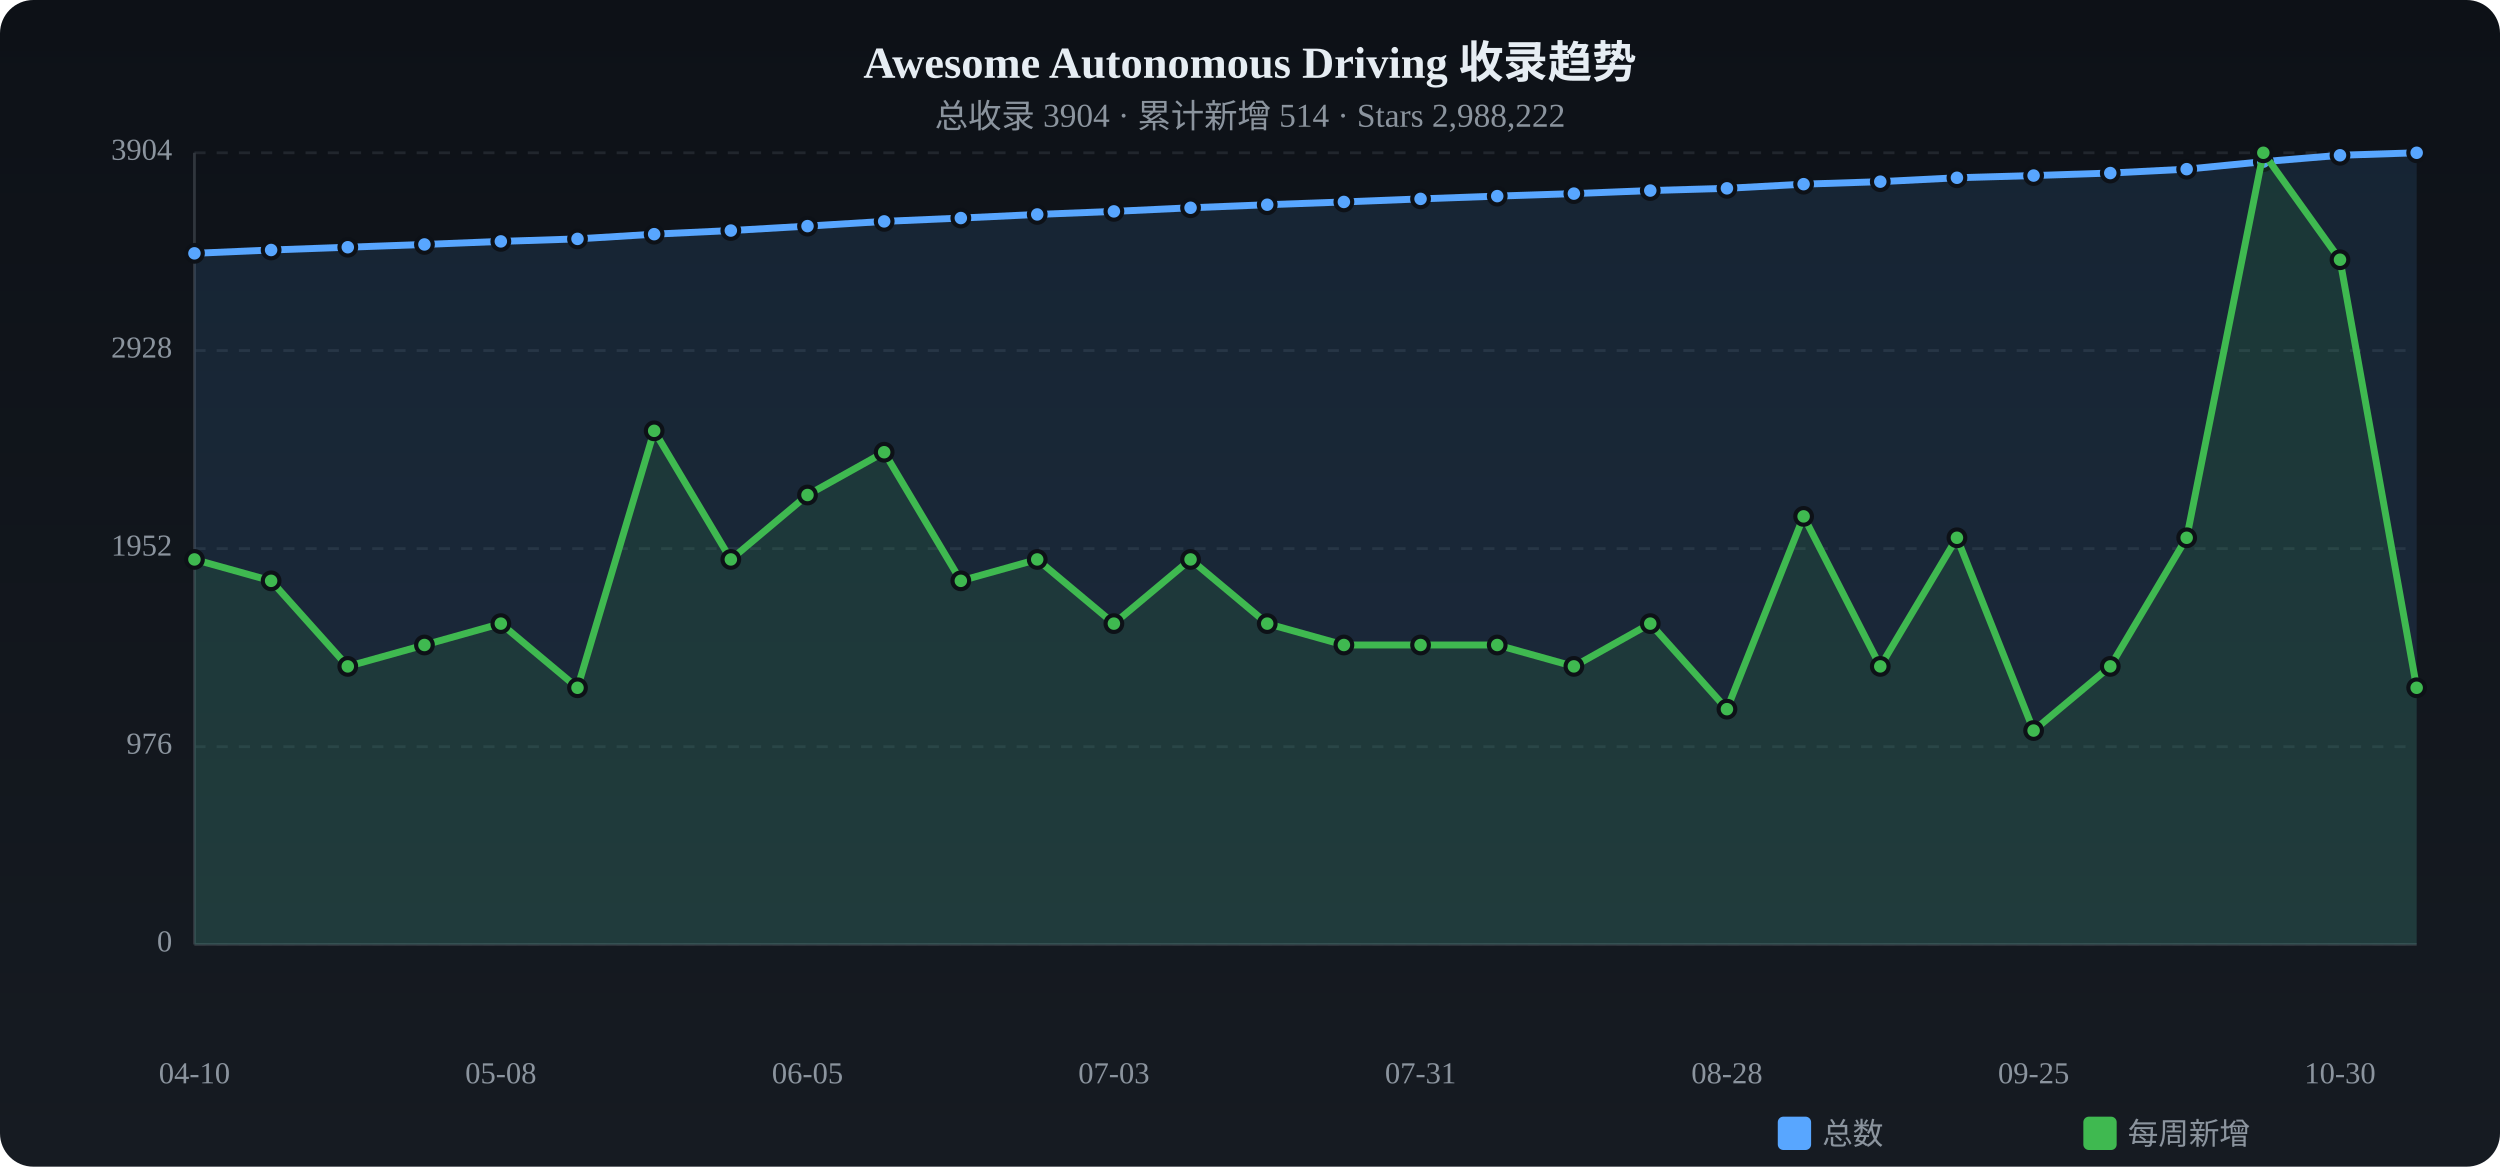
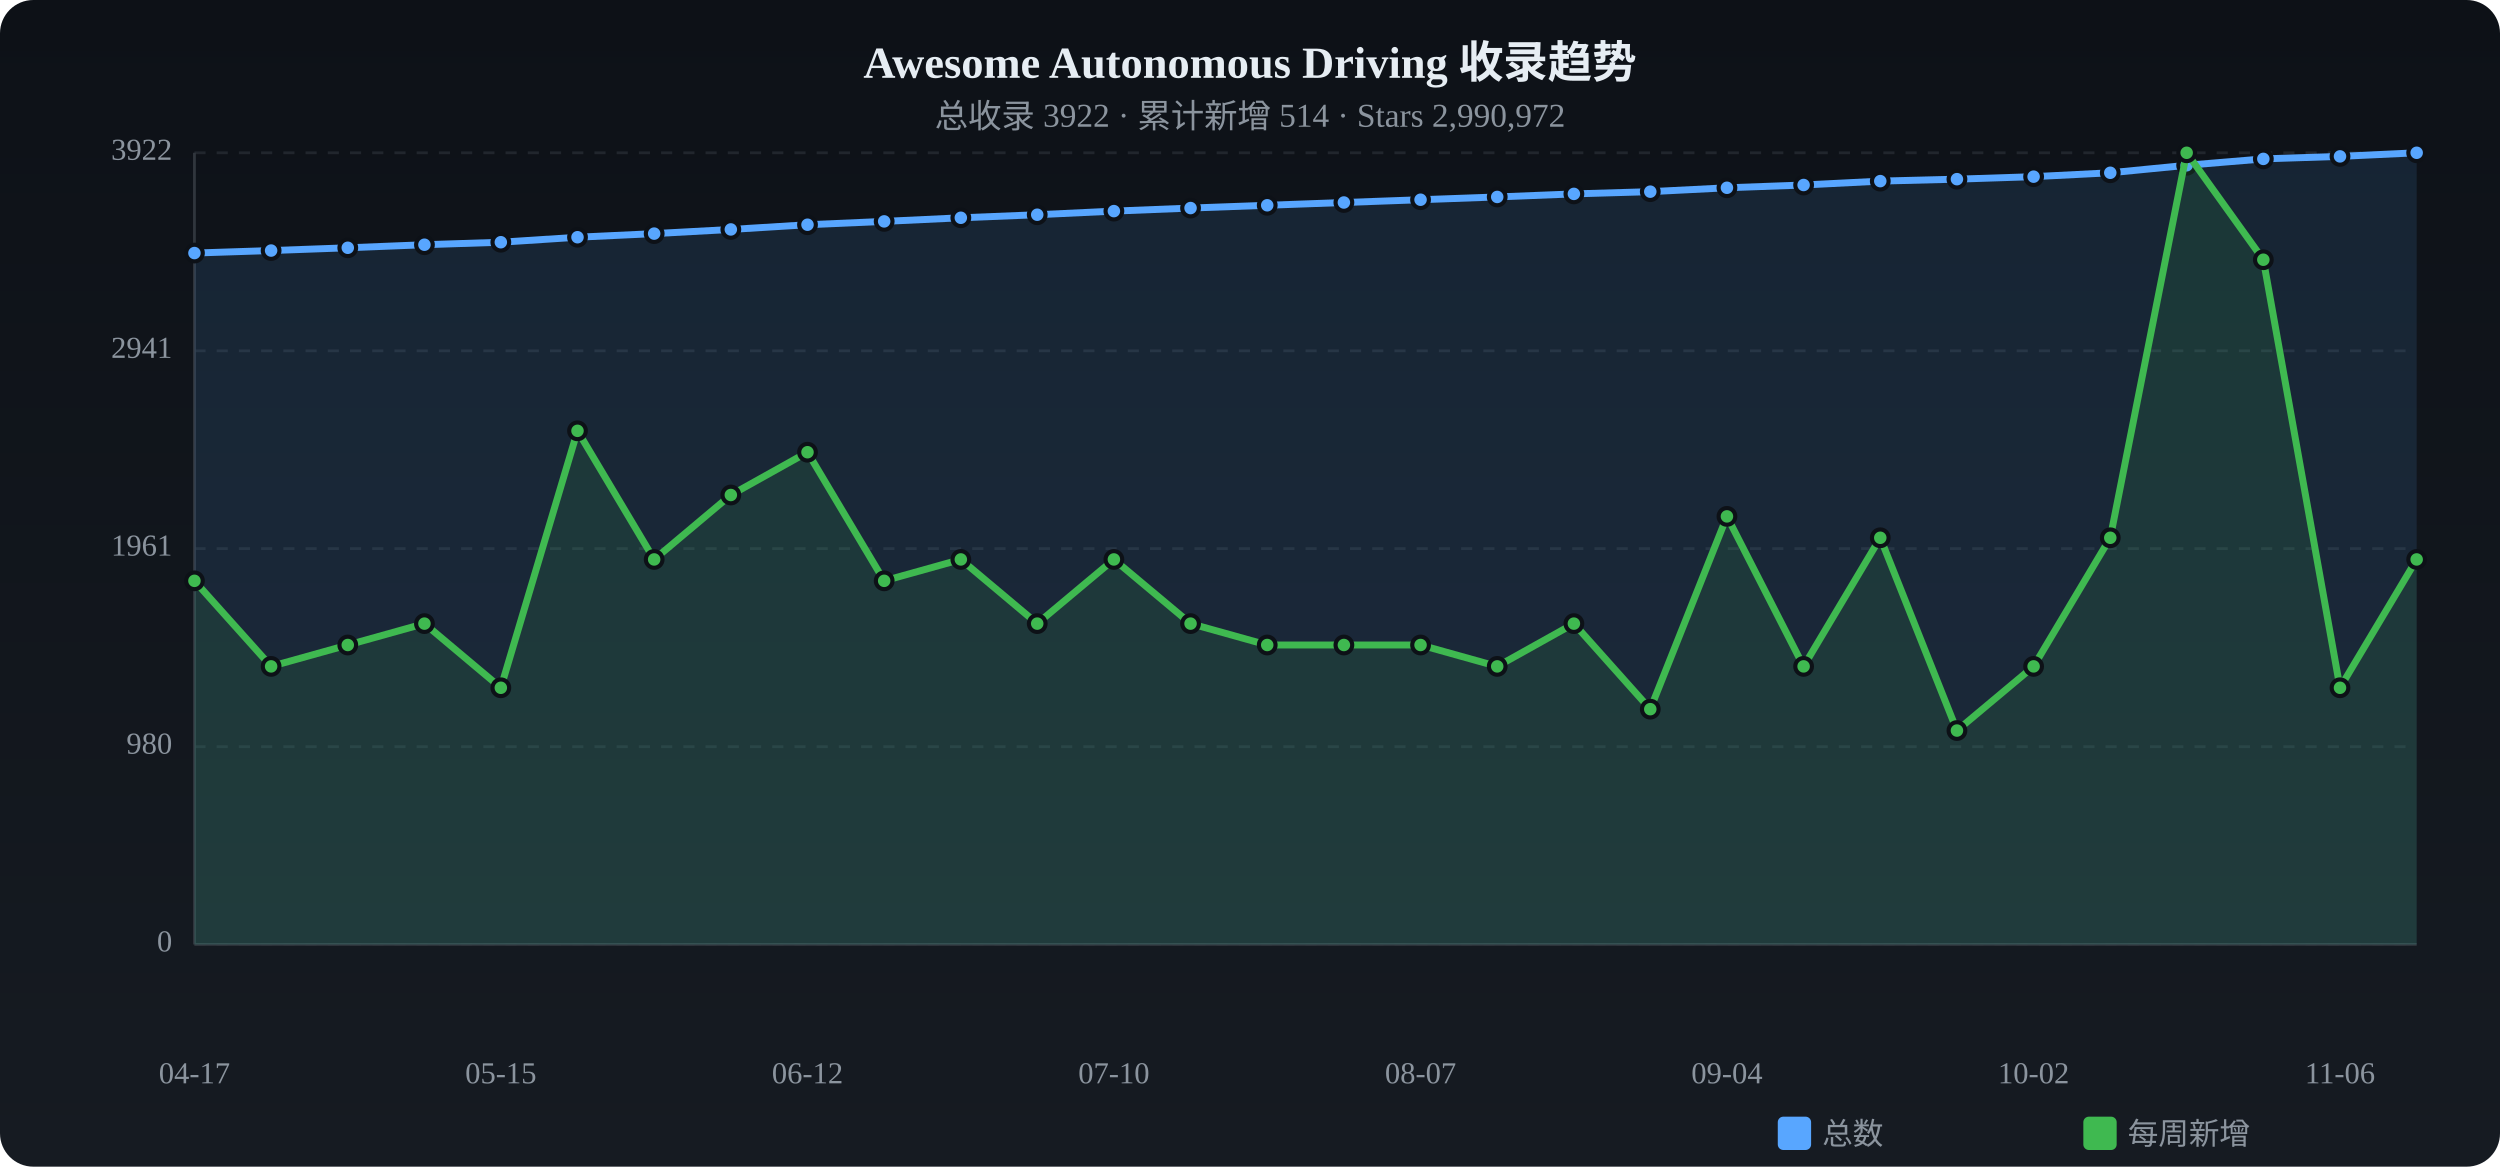
<svg xmlns="http://www.w3.org/2000/svg" viewBox="0 0 900 420" width="900" height="420">
  <defs>
    <linearGradient id="tbg" x1="0%" y1="0%" x2="0%" y2="100%">
      <stop offset="0%" stop-color="#0d1117" />
      <stop offset="100%" stop-color="#161b22" />
    </linearGradient>
  </defs>
  <rect width="900" height="420" rx="12" fill="url(#tbg)" />
  <text x="450.0" y="28" text-anchor="middle" fill="#e6edf3" font-size="16" font-weight="bold">Awesome Autonomous Driving 收录趋势</text>
-   <text x="450.0" y="46" text-anchor="middle" fill="#8b949e" font-size="12">总收录 3904 · 累计新增 514 · Stars 2,988,222</text>
+   <text x="450.0" y="46" text-anchor="middle" fill="#8b949e" font-size="12">总收录 3922 · 累计新增 514 · Stars 2,990,972</text>
  <text x="62" y="340.0" text-anchor="end" fill="#8b949e" font-size="11" dominant-baseline="middle">0</text>
  <line x1="70" y1="340.0" x2="870" y2="340.0" stroke="#21262d" stroke-dasharray="4 4" />
-   <text x="62" y="268.8" text-anchor="end" fill="#8b949e" font-size="11" dominant-baseline="middle">976</text>
+   <text x="62" y="268.8" text-anchor="end" fill="#8b949e" font-size="11" dominant-baseline="middle">980</text>
  <line x1="70" y1="268.8" x2="870" y2="268.8" stroke="#21262d" stroke-dasharray="4 4" />
-   <text x="62" y="197.5" text-anchor="end" fill="#8b949e" font-size="11" dominant-baseline="middle">1952</text>
+   <text x="62" y="197.5" text-anchor="end" fill="#8b949e" font-size="11" dominant-baseline="middle">1961</text>
  <line x1="70" y1="197.5" x2="870" y2="197.5" stroke="#21262d" stroke-dasharray="4 4" />
-   <text x="62" y="126.2" text-anchor="end" fill="#8b949e" font-size="11" dominant-baseline="middle">2928</text>
-   <line x1="70" y1="126.2" x2="870" y2="126.2" stroke="#21262d" stroke-dasharray="4 4" />
-   <text x="62" y="55.0" text-anchor="end" fill="#8b949e" font-size="11" dominant-baseline="middle">3904</text>
+   <text x="62" y="126.3" text-anchor="end" fill="#8b949e" font-size="11" dominant-baseline="middle">2941</text>
+   <line x1="70" y1="126.3" x2="870" y2="126.3" stroke="#21262d" stroke-dasharray="4 4" />
+   <text x="62" y="55.0" text-anchor="end" fill="#8b949e" font-size="11" dominant-baseline="middle">3922</text>
  <line x1="70" y1="55.0" x2="870" y2="55.0" stroke="#21262d" stroke-dasharray="4 4" />
  <line x1="70" y1="55" x2="70" y2="340" stroke="#30363d" />
  <line x1="70" y1="340" x2="870" y2="340" stroke="#30363d" />
-   <path d="M70.0,91.2 L97.6,90.0 L125.2,89.0 L152.8,88.0 L180.3,86.9 L207.9,86.0 L235.5,84.3 L263.1,83.0 L290.7,81.4 L318.3,79.7 L345.9,78.5 L373.4,77.2 L401.0,76.1 L428.6,74.8 L456.2,73.7 L483.8,72.7 L511.4,71.6 L539.0,70.6 L566.6,69.7 L594.1,68.6 L621.7,67.8 L649.3,66.3 L676.9,65.4 L704.5,64.0 L732.1,63.2 L759.7,62.3 L787.2,60.9 L814.8,58.2 L842.4,55.9 L870.0,55.0 L870.0,340 L70.0,340 Z" fill="#58a6ff" opacity="0.12" />
-   <polyline points="70.0,91.2 97.6,90.0 125.2,89.0 152.8,88.0 180.3,86.9 207.9,86.0 235.5,84.3 263.1,83.0 290.7,81.4 318.3,79.7 345.9,78.5 373.4,77.2 401.0,76.1 428.6,74.8 456.2,73.7 483.8,72.7 511.4,71.6 539.0,70.6 566.6,69.7 594.1,68.6 621.7,67.8 649.3,66.3 676.9,65.4 704.5,64.0 732.1,63.2 759.7,62.3 787.2,60.9 814.8,58.2 842.4,55.9 870.0,55.0" fill="none" stroke="#58a6ff" stroke-width="2.5" stroke-linecap="round" stroke-linejoin="round" />
-   <circle cx="70.0" cy="91.2" r="3" fill="#58a6ff" stroke="#0d1117" stroke-width="1.5" />
-   <circle cx="97.6" cy="90.0" r="3" fill="#58a6ff" stroke="#0d1117" stroke-width="1.5" />
-   <circle cx="125.2" cy="89.0" r="3" fill="#58a6ff" stroke="#0d1117" stroke-width="1.5" />
-   <circle cx="152.8" cy="88.0" r="3" fill="#58a6ff" stroke="#0d1117" stroke-width="1.5" />
-   <circle cx="180.3" cy="86.9" r="3" fill="#58a6ff" stroke="#0d1117" stroke-width="1.5" />
-   <circle cx="207.9" cy="86.0" r="3" fill="#58a6ff" stroke="#0d1117" stroke-width="1.5" />
-   <circle cx="235.5" cy="84.3" r="3" fill="#58a6ff" stroke="#0d1117" stroke-width="1.5" />
-   <circle cx="263.1" cy="83.0" r="3" fill="#58a6ff" stroke="#0d1117" stroke-width="1.5" />
-   <circle cx="290.7" cy="81.4" r="3" fill="#58a6ff" stroke="#0d1117" stroke-width="1.5" />
+   <path d="M70.0,91.1 L97.6,90.2 L125.2,89.2 L152.8,88.1 L180.3,87.2 L207.9,85.4 L235.5,84.1 L263.1,82.6 L290.7,80.9 L318.3,79.7 L345.9,78.4 L373.4,77.3 L401.0,76.0 L428.6,74.9 L456.2,73.9 L483.8,72.9 L511.4,71.9 L539.0,70.9 L566.6,69.8 L594.1,69.0 L621.7,67.6 L649.3,66.6 L676.9,65.2 L704.5,64.5 L732.1,63.6 L759.7,62.2 L787.2,59.5 L814.8,57.2 L842.4,56.3 L870.0,55.0 L870.0,340 L70.0,340 Z" fill="#58a6ff" opacity="0.12" />
+   <polyline points="70.0,91.1 97.6,90.2 125.2,89.2 152.8,88.1 180.3,87.2 207.9,85.4 235.5,84.1 263.1,82.6 290.7,80.9 318.3,79.7 345.9,78.4 373.4,77.3 401.0,76.0 428.6,74.9 456.2,73.9 483.8,72.9 511.4,71.9 539.0,70.9 566.6,69.8 594.1,69.0 621.7,67.6 649.3,66.6 676.9,65.2 704.5,64.5 732.1,63.6 759.7,62.2 787.2,59.5 814.8,57.2 842.4,56.3 870.0,55.0" fill="none" stroke="#58a6ff" stroke-width="2.5" stroke-linecap="round" stroke-linejoin="round" />
+   <circle cx="70.0" cy="91.1" r="3" fill="#58a6ff" stroke="#0d1117" stroke-width="1.5" />
+   <circle cx="97.6" cy="90.2" r="3" fill="#58a6ff" stroke="#0d1117" stroke-width="1.5" />
+   <circle cx="125.2" cy="89.2" r="3" fill="#58a6ff" stroke="#0d1117" stroke-width="1.5" />
+   <circle cx="152.8" cy="88.1" r="3" fill="#58a6ff" stroke="#0d1117" stroke-width="1.5" />
+   <circle cx="180.3" cy="87.2" r="3" fill="#58a6ff" stroke="#0d1117" stroke-width="1.5" />
+   <circle cx="207.9" cy="85.4" r="3" fill="#58a6ff" stroke="#0d1117" stroke-width="1.5" />
+   <circle cx="235.5" cy="84.1" r="3" fill="#58a6ff" stroke="#0d1117" stroke-width="1.5" />
+   <circle cx="263.1" cy="82.6" r="3" fill="#58a6ff" stroke="#0d1117" stroke-width="1.5" />
+   <circle cx="290.7" cy="80.9" r="3" fill="#58a6ff" stroke="#0d1117" stroke-width="1.5" />
  <circle cx="318.3" cy="79.7" r="3" fill="#58a6ff" stroke="#0d1117" stroke-width="1.5" />
-   <circle cx="345.9" cy="78.5" r="3" fill="#58a6ff" stroke="#0d1117" stroke-width="1.5" />
-   <circle cx="373.4" cy="77.2" r="3" fill="#58a6ff" stroke="#0d1117" stroke-width="1.5" />
-   <circle cx="401.0" cy="76.1" r="3" fill="#58a6ff" stroke="#0d1117" stroke-width="1.5" />
-   <circle cx="428.6" cy="74.8" r="3" fill="#58a6ff" stroke="#0d1117" stroke-width="1.5" />
-   <circle cx="456.2" cy="73.7" r="3" fill="#58a6ff" stroke="#0d1117" stroke-width="1.5" />
-   <circle cx="483.8" cy="72.7" r="3" fill="#58a6ff" stroke="#0d1117" stroke-width="1.5" />
-   <circle cx="511.4" cy="71.6" r="3" fill="#58a6ff" stroke="#0d1117" stroke-width="1.5" />
-   <circle cx="539.0" cy="70.6" r="3" fill="#58a6ff" stroke="#0d1117" stroke-width="1.5" />
-   <circle cx="566.6" cy="69.7" r="3" fill="#58a6ff" stroke="#0d1117" stroke-width="1.5" />
-   <circle cx="594.1" cy="68.6" r="3" fill="#58a6ff" stroke="#0d1117" stroke-width="1.5" />
-   <circle cx="621.7" cy="67.8" r="3" fill="#58a6ff" stroke="#0d1117" stroke-width="1.5" />
-   <circle cx="649.3" cy="66.3" r="3" fill="#58a6ff" stroke="#0d1117" stroke-width="1.5" />
-   <circle cx="676.9" cy="65.4" r="3" fill="#58a6ff" stroke="#0d1117" stroke-width="1.5" />
-   <circle cx="704.5" cy="64.0" r="3" fill="#58a6ff" stroke="#0d1117" stroke-width="1.5" />
-   <circle cx="732.1" cy="63.2" r="3" fill="#58a6ff" stroke="#0d1117" stroke-width="1.5" />
-   <circle cx="759.7" cy="62.3" r="3" fill="#58a6ff" stroke="#0d1117" stroke-width="1.5" />
-   <circle cx="787.2" cy="60.9" r="3" fill="#58a6ff" stroke="#0d1117" stroke-width="1.5" />
-   <circle cx="814.8" cy="58.2" r="3" fill="#58a6ff" stroke="#0d1117" stroke-width="1.5" />
-   <circle cx="842.4" cy="55.9" r="3" fill="#58a6ff" stroke="#0d1117" stroke-width="1.5" />
+   <circle cx="345.9" cy="78.4" r="3" fill="#58a6ff" stroke="#0d1117" stroke-width="1.5" />
+   <circle cx="373.4" cy="77.3" r="3" fill="#58a6ff" stroke="#0d1117" stroke-width="1.5" />
+   <circle cx="401.0" cy="76.0" r="3" fill="#58a6ff" stroke="#0d1117" stroke-width="1.5" />
+   <circle cx="428.6" cy="74.9" r="3" fill="#58a6ff" stroke="#0d1117" stroke-width="1.5" />
+   <circle cx="456.2" cy="73.9" r="3" fill="#58a6ff" stroke="#0d1117" stroke-width="1.5" />
+   <circle cx="483.8" cy="72.9" r="3" fill="#58a6ff" stroke="#0d1117" stroke-width="1.5" />
+   <circle cx="511.4" cy="71.9" r="3" fill="#58a6ff" stroke="#0d1117" stroke-width="1.5" />
+   <circle cx="539.0" cy="70.9" r="3" fill="#58a6ff" stroke="#0d1117" stroke-width="1.5" />
+   <circle cx="566.6" cy="69.8" r="3" fill="#58a6ff" stroke="#0d1117" stroke-width="1.5" />
+   <circle cx="594.1" cy="69.0" r="3" fill="#58a6ff" stroke="#0d1117" stroke-width="1.5" />
+   <circle cx="621.7" cy="67.6" r="3" fill="#58a6ff" stroke="#0d1117" stroke-width="1.5" />
+   <circle cx="649.3" cy="66.6" r="3" fill="#58a6ff" stroke="#0d1117" stroke-width="1.5" />
+   <circle cx="676.9" cy="65.2" r="3" fill="#58a6ff" stroke="#0d1117" stroke-width="1.5" />
+   <circle cx="704.5" cy="64.5" r="3" fill="#58a6ff" stroke="#0d1117" stroke-width="1.5" />
+   <circle cx="732.1" cy="63.6" r="3" fill="#58a6ff" stroke="#0d1117" stroke-width="1.5" />
+   <circle cx="759.7" cy="62.2" r="3" fill="#58a6ff" stroke="#0d1117" stroke-width="1.5" />
+   <circle cx="787.2" cy="59.5" r="3" fill="#58a6ff" stroke="#0d1117" stroke-width="1.5" />
+   <circle cx="814.8" cy="57.2" r="3" fill="#58a6ff" stroke="#0d1117" stroke-width="1.5" />
+   <circle cx="842.4" cy="56.3" r="3" fill="#58a6ff" stroke="#0d1117" stroke-width="1.5" />
  <circle cx="870.0" cy="55.0" r="3" fill="#58a6ff" stroke="#0d1117" stroke-width="1.5" />
-   <path d="M70.0,201.4 L97.6,209.1 L125.2,239.9 L152.8,232.2 L180.3,224.5 L207.9,247.6 L235.5,155.1 L263.1,201.4 L290.7,178.2 L318.3,162.8 L345.9,209.1 L373.4,201.4 L401.0,224.5 L428.6,201.4 L456.2,224.5 L483.8,232.2 L511.4,232.2 L539.0,232.2 L566.6,239.9 L594.1,224.5 L621.7,255.3 L649.3,185.9 L676.9,239.9 L704.5,193.6 L732.1,263.0 L759.7,239.9 L787.2,193.6 L814.8,55.0 L842.4,93.5 L870.0,247.6 L870.0,340 L70.0,340 Z" fill="#3fb950" opacity="0.12" />
-   <polyline points="70.0,201.4 97.6,209.1 125.2,239.9 152.8,232.2 180.3,224.5 207.9,247.6 235.5,155.1 263.1,201.4 290.7,178.2 318.3,162.8 345.9,209.1 373.4,201.4 401.0,224.5 428.6,201.4 456.2,224.5 483.8,232.2 511.4,232.2 539.0,232.2 566.6,239.9 594.1,224.5 621.7,255.3 649.3,185.9 676.9,239.9 704.5,193.6 732.1,263.0 759.7,239.9 787.2,193.6 814.8,55.0 842.4,93.5 870.0,247.6" fill="none" stroke="#3fb950" stroke-width="2.5" stroke-linecap="round" stroke-linejoin="round" />
-   <circle cx="70.0" cy="201.4" r="3" fill="#3fb950" stroke="#0d1117" stroke-width="1.5" />
-   <circle cx="97.6" cy="209.1" r="3" fill="#3fb950" stroke="#0d1117" stroke-width="1.5" />
-   <circle cx="125.2" cy="239.9" r="3" fill="#3fb950" stroke="#0d1117" stroke-width="1.5" />
-   <circle cx="152.8" cy="232.2" r="3" fill="#3fb950" stroke="#0d1117" stroke-width="1.5" />
-   <circle cx="180.3" cy="224.5" r="3" fill="#3fb950" stroke="#0d1117" stroke-width="1.5" />
-   <circle cx="207.9" cy="247.6" r="3" fill="#3fb950" stroke="#0d1117" stroke-width="1.5" />
-   <circle cx="235.5" cy="155.1" r="3" fill="#3fb950" stroke="#0d1117" stroke-width="1.5" />
-   <circle cx="263.1" cy="201.4" r="3" fill="#3fb950" stroke="#0d1117" stroke-width="1.5" />
-   <circle cx="290.7" cy="178.2" r="3" fill="#3fb950" stroke="#0d1117" stroke-width="1.5" />
-   <circle cx="318.3" cy="162.8" r="3" fill="#3fb950" stroke="#0d1117" stroke-width="1.5" />
-   <circle cx="345.9" cy="209.1" r="3" fill="#3fb950" stroke="#0d1117" stroke-width="1.5" />
-   <circle cx="373.4" cy="201.4" r="3" fill="#3fb950" stroke="#0d1117" stroke-width="1.5" />
-   <circle cx="401.0" cy="224.5" r="3" fill="#3fb950" stroke="#0d1117" stroke-width="1.5" />
-   <circle cx="428.6" cy="201.4" r="3" fill="#3fb950" stroke="#0d1117" stroke-width="1.5" />
-   <circle cx="456.2" cy="224.5" r="3" fill="#3fb950" stroke="#0d1117" stroke-width="1.5" />
+   <path d="M70.0,209.1 L97.6,239.9 L125.2,232.2 L152.8,224.5 L180.3,247.6 L207.9,155.1 L235.5,201.4 L263.1,178.2 L290.7,162.8 L318.3,209.1 L345.9,201.4 L373.4,224.5 L401.0,201.4 L428.6,224.5 L456.2,232.2 L483.8,232.2 L511.4,232.2 L539.0,239.9 L566.6,224.5 L594.1,255.3 L621.7,185.9 L649.3,239.9 L676.9,193.6 L704.5,263.0 L732.1,239.9 L759.7,193.6 L787.2,55.0 L814.8,93.5 L842.4,247.6 L870.0,201.4 L870.0,340 L70.0,340 Z" fill="#3fb950" opacity="0.12" />
+   <polyline points="70.0,209.1 97.6,239.9 125.2,232.2 152.8,224.5 180.3,247.6 207.9,155.1 235.5,201.4 263.1,178.2 290.7,162.8 318.3,209.1 345.9,201.4 373.4,224.5 401.0,201.4 428.6,224.5 456.2,232.2 483.8,232.2 511.4,232.2 539.0,239.9 566.6,224.5 594.1,255.3 621.7,185.9 649.3,239.9 676.9,193.6 704.5,263.0 732.1,239.9 759.7,193.6 787.2,55.0 814.8,93.5 842.4,247.6 870.0,201.4" fill="none" stroke="#3fb950" stroke-width="2.5" stroke-linecap="round" stroke-linejoin="round" />
+   <circle cx="70.0" cy="209.1" r="3" fill="#3fb950" stroke="#0d1117" stroke-width="1.5" />
+   <circle cx="97.6" cy="239.9" r="3" fill="#3fb950" stroke="#0d1117" stroke-width="1.5" />
+   <circle cx="125.2" cy="232.2" r="3" fill="#3fb950" stroke="#0d1117" stroke-width="1.5" />
+   <circle cx="152.8" cy="224.5" r="3" fill="#3fb950" stroke="#0d1117" stroke-width="1.5" />
+   <circle cx="180.3" cy="247.6" r="3" fill="#3fb950" stroke="#0d1117" stroke-width="1.5" />
+   <circle cx="207.9" cy="155.1" r="3" fill="#3fb950" stroke="#0d1117" stroke-width="1.5" />
+   <circle cx="235.5" cy="201.4" r="3" fill="#3fb950" stroke="#0d1117" stroke-width="1.5" />
+   <circle cx="263.1" cy="178.2" r="3" fill="#3fb950" stroke="#0d1117" stroke-width="1.5" />
+   <circle cx="290.7" cy="162.8" r="3" fill="#3fb950" stroke="#0d1117" stroke-width="1.5" />
+   <circle cx="318.3" cy="209.1" r="3" fill="#3fb950" stroke="#0d1117" stroke-width="1.5" />
+   <circle cx="345.9" cy="201.4" r="3" fill="#3fb950" stroke="#0d1117" stroke-width="1.5" />
+   <circle cx="373.4" cy="224.5" r="3" fill="#3fb950" stroke="#0d1117" stroke-width="1.5" />
+   <circle cx="401.0" cy="201.4" r="3" fill="#3fb950" stroke="#0d1117" stroke-width="1.5" />
+   <circle cx="428.6" cy="224.5" r="3" fill="#3fb950" stroke="#0d1117" stroke-width="1.5" />
+   <circle cx="456.2" cy="232.2" r="3" fill="#3fb950" stroke="#0d1117" stroke-width="1.5" />
  <circle cx="483.8" cy="232.2" r="3" fill="#3fb950" stroke="#0d1117" stroke-width="1.5" />
  <circle cx="511.4" cy="232.2" r="3" fill="#3fb950" stroke="#0d1117" stroke-width="1.5" />
-   <circle cx="539.0" cy="232.2" r="3" fill="#3fb950" stroke="#0d1117" stroke-width="1.5" />
-   <circle cx="566.6" cy="239.9" r="3" fill="#3fb950" stroke="#0d1117" stroke-width="1.5" />
-   <circle cx="594.1" cy="224.5" r="3" fill="#3fb950" stroke="#0d1117" stroke-width="1.5" />
-   <circle cx="621.7" cy="255.3" r="3" fill="#3fb950" stroke="#0d1117" stroke-width="1.5" />
-   <circle cx="649.3" cy="185.9" r="3" fill="#3fb950" stroke="#0d1117" stroke-width="1.5" />
-   <circle cx="676.9" cy="239.9" r="3" fill="#3fb950" stroke="#0d1117" stroke-width="1.5" />
-   <circle cx="704.5" cy="193.6" r="3" fill="#3fb950" stroke="#0d1117" stroke-width="1.5" />
-   <circle cx="732.1" cy="263.0" r="3" fill="#3fb950" stroke="#0d1117" stroke-width="1.5" />
-   <circle cx="759.7" cy="239.9" r="3" fill="#3fb950" stroke="#0d1117" stroke-width="1.5" />
-   <circle cx="787.2" cy="193.6" r="3" fill="#3fb950" stroke="#0d1117" stroke-width="1.5" />
-   <circle cx="814.8" cy="55.0" r="3" fill="#3fb950" stroke="#0d1117" stroke-width="1.5" />
-   <circle cx="842.4" cy="93.5" r="3" fill="#3fb950" stroke="#0d1117" stroke-width="1.5" />
-   <circle cx="870.0" cy="247.6" r="3" fill="#3fb950" stroke="#0d1117" stroke-width="1.5" />
-   <text x="70.0" y="390" text-anchor="middle" fill="#8b949e" font-size="11">04-10</text>
-   <text x="180.3" y="390" text-anchor="middle" fill="#8b949e" font-size="11">05-08</text>
-   <text x="290.7" y="390" text-anchor="middle" fill="#8b949e" font-size="11">06-05</text>
-   <text x="401.0" y="390" text-anchor="middle" fill="#8b949e" font-size="11">07-03</text>
-   <text x="511.4" y="390" text-anchor="middle" fill="#8b949e" font-size="11">07-31</text>
-   <text x="621.7" y="390" text-anchor="middle" fill="#8b949e" font-size="11">08-28</text>
-   <text x="732.1" y="390" text-anchor="middle" fill="#8b949e" font-size="11">09-25</text>
-   <text x="842.4" y="390" text-anchor="middle" fill="#8b949e" font-size="11">10-30</text>
+   <circle cx="539.0" cy="239.9" r="3" fill="#3fb950" stroke="#0d1117" stroke-width="1.5" />
+   <circle cx="566.6" cy="224.5" r="3" fill="#3fb950" stroke="#0d1117" stroke-width="1.5" />
+   <circle cx="594.1" cy="255.3" r="3" fill="#3fb950" stroke="#0d1117" stroke-width="1.5" />
+   <circle cx="621.7" cy="185.9" r="3" fill="#3fb950" stroke="#0d1117" stroke-width="1.5" />
+   <circle cx="649.3" cy="239.9" r="3" fill="#3fb950" stroke="#0d1117" stroke-width="1.5" />
+   <circle cx="676.9" cy="193.6" r="3" fill="#3fb950" stroke="#0d1117" stroke-width="1.5" />
+   <circle cx="704.5" cy="263.0" r="3" fill="#3fb950" stroke="#0d1117" stroke-width="1.5" />
+   <circle cx="732.1" cy="239.9" r="3" fill="#3fb950" stroke="#0d1117" stroke-width="1.5" />
+   <circle cx="759.7" cy="193.6" r="3" fill="#3fb950" stroke="#0d1117" stroke-width="1.5" />
+   <circle cx="787.2" cy="55.0" r="3" fill="#3fb950" stroke="#0d1117" stroke-width="1.5" />
+   <circle cx="814.8" cy="93.5" r="3" fill="#3fb950" stroke="#0d1117" stroke-width="1.5" />
+   <circle cx="842.4" cy="247.6" r="3" fill="#3fb950" stroke="#0d1117" stroke-width="1.5" />
+   <circle cx="870.0" cy="201.4" r="3" fill="#3fb950" stroke="#0d1117" stroke-width="1.5" />
+   <text x="70.0" y="390" text-anchor="middle" fill="#8b949e" font-size="11">04-17</text>
+   <text x="180.3" y="390" text-anchor="middle" fill="#8b949e" font-size="11">05-15</text>
+   <text x="290.7" y="390" text-anchor="middle" fill="#8b949e" font-size="11">06-12</text>
+   <text x="401.0" y="390" text-anchor="middle" fill="#8b949e" font-size="11">07-10</text>
+   <text x="511.4" y="390" text-anchor="middle" fill="#8b949e" font-size="11">08-07</text>
+   <text x="621.7" y="390" text-anchor="middle" fill="#8b949e" font-size="11">09-04</text>
+   <text x="732.1" y="390" text-anchor="middle" fill="#8b949e" font-size="11">10-02</text>
+   <text x="842.4" y="390" text-anchor="middle" fill="#8b949e" font-size="11">11-06</text>
  <rect x="640" y="402" width="12" height="12" rx="2" fill="#58a6ff" />
  <text x="656" y="412" fill="#8b949e" font-size="11">总数</text>
  <rect x="750" y="402" width="12" height="12" rx="2" fill="#3fb950" />
  <text x="766" y="412" fill="#8b949e" font-size="11">每周新增</text>
</svg>
